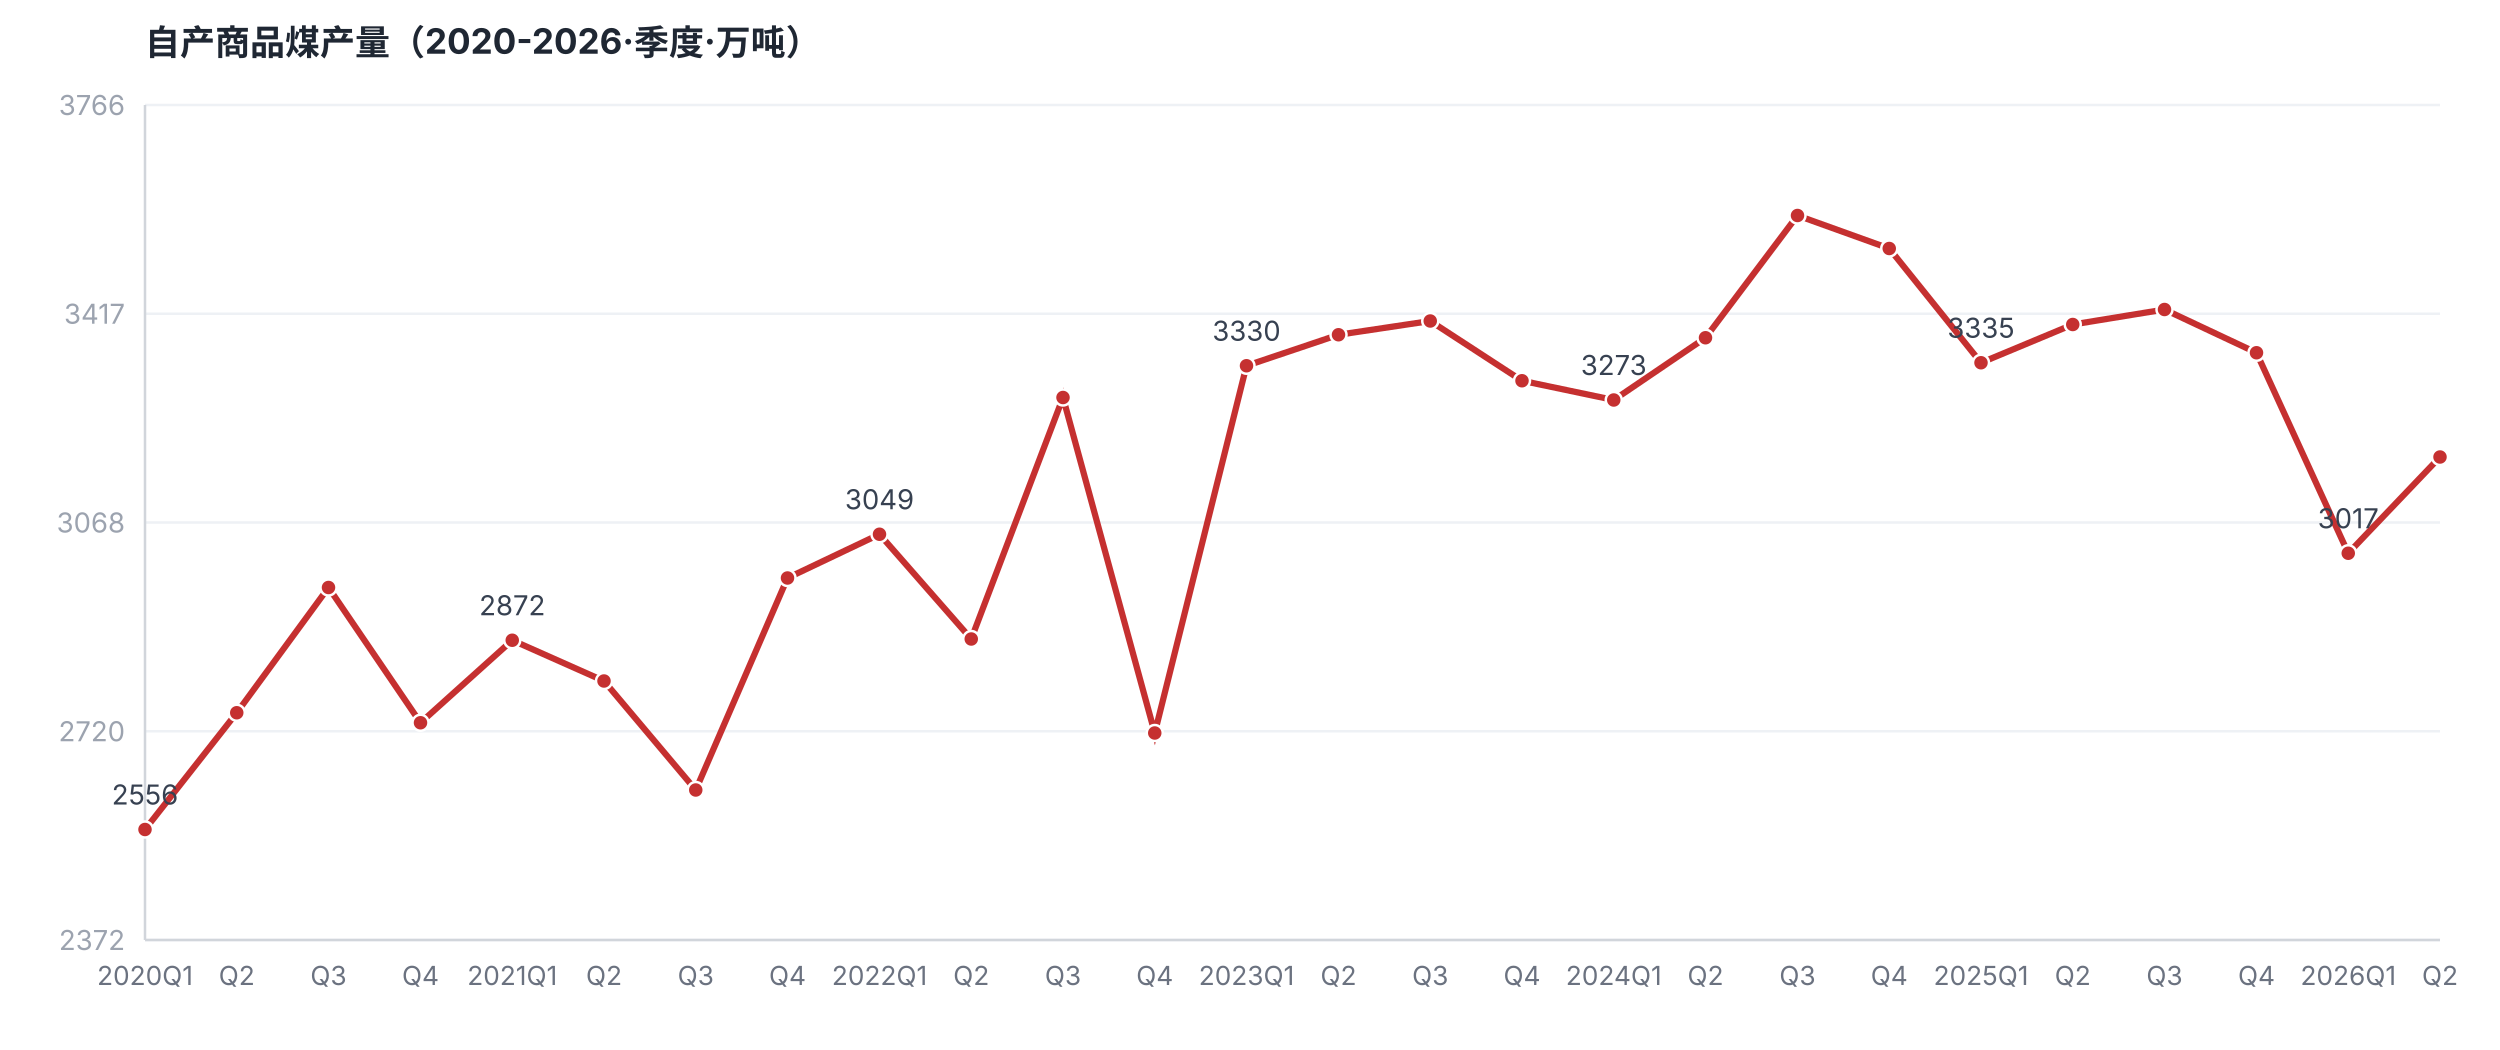
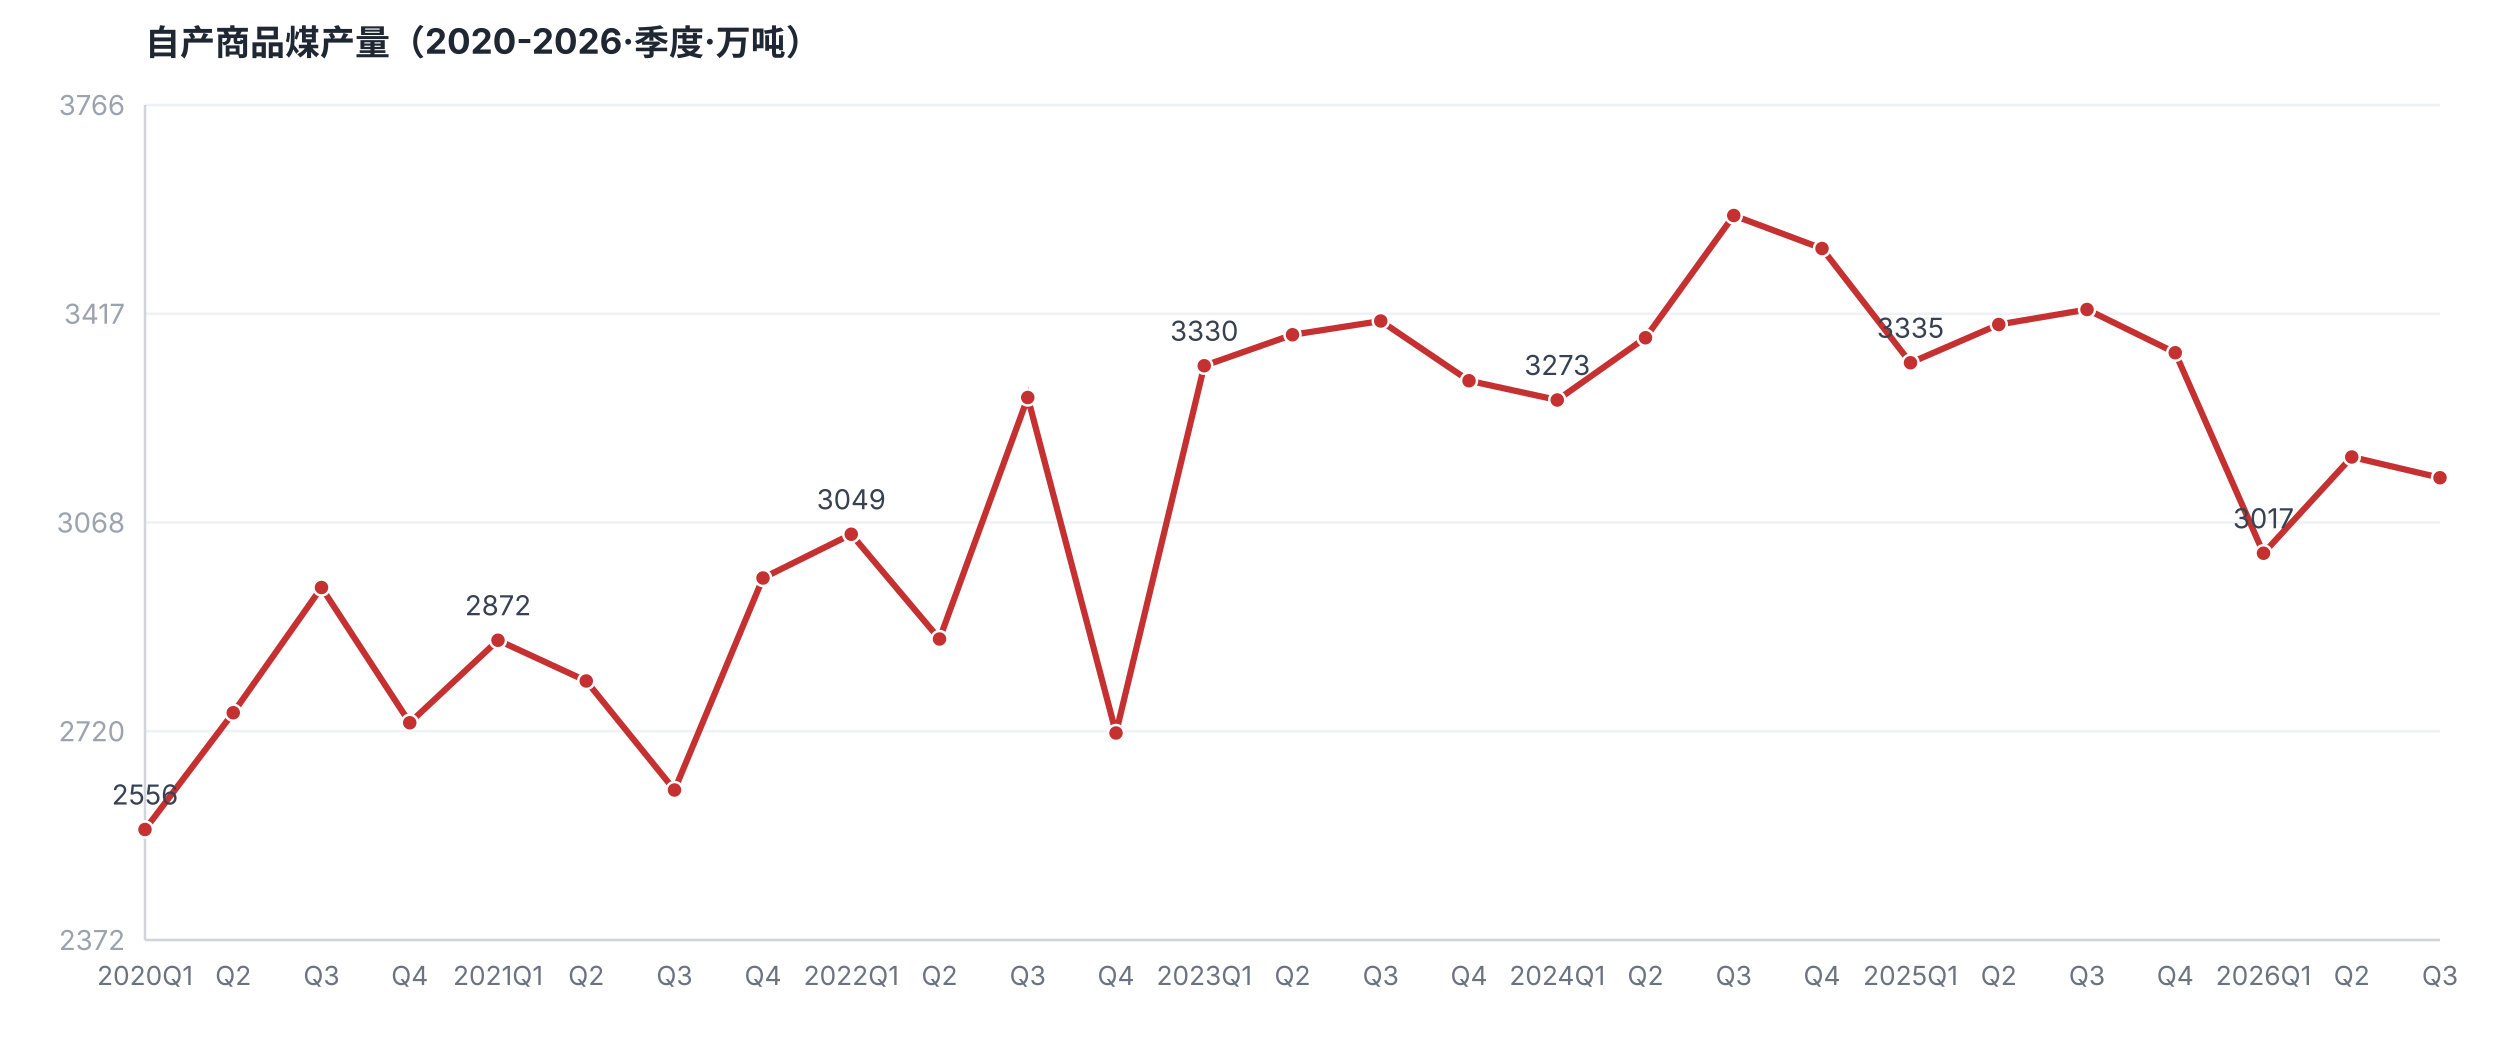
<svg xmlns="http://www.w3.org/2000/svg" viewBox="0 0 1000 420" font-family="-apple-system,Segoe UI,PingFang SC,sans-serif">
  <rect width="1000" height="420" fill="#ffffff" />
  <text x="58" y="22" fill="#1f2733" font-size="14" font-weight="700">自产商品煤产量（2020-2026·季度·万吨）</text>
  <line x1="58" y1="376.0" x2="976" y2="376.0" stroke="#eef1f5" />
  <text x="50" y="380.0" font-size="11" fill="#9ca3af" text-anchor="end">2372</text>
  <line x1="58" y1="292.5" x2="976" y2="292.5" stroke="#eef1f5" />
  <text x="50" y="296.5" font-size="11" fill="#9ca3af" text-anchor="end">2720</text>
  <line x1="58" y1="209.0" x2="976" y2="209.0" stroke="#eef1f5" />
  <text x="50" y="213.0" font-size="11" fill="#9ca3af" text-anchor="end">3068</text>
  <line x1="58" y1="125.5" x2="976" y2="125.5" stroke="#eef1f5" />
  <text x="50" y="129.5" font-size="11" fill="#9ca3af" text-anchor="end">3417</text>
  <line x1="58" y1="42.0" x2="976" y2="42.0" stroke="#eef1f5" />
  <text x="50" y="46.0" font-size="11" fill="#9ca3af" text-anchor="end">3766</text>
  <line x1="58" y1="42" x2="58" y2="376" stroke="#d1d5db" />
  <line x1="58" y1="376" x2="976" y2="376" stroke="#d1d5db" />
-   <path d="M58.0 331.8 L94.7 285.1 L131.4 235.0 L168.2 289.1 L204.9 256.1 L241.6 272.4 L278.3 316.0 L315.0 231.2 L351.8 213.7 L388.5 255.6 L425.2 159.0 L461.9 293.2 L498.6 146.3 L535.4 133.9 L572.1 128.4 L608.8 152.3 L645.5 160.0 L682.2 135.1 L719.0 86.2 L755.7 99.4 L792.4 145.1 L829.1 129.8 L865.8 123.8 L902.6 141.1 L939.3 221.3 L976.0 182.8" fill="none" stroke="#c53030" stroke-width="2.5" />
+   <path d="M58.0 331.8 L93.3 285.1 L128.6 235.0 L163.9 289.1 L199.2 256.1 L234.5 272.4 L269.8 316.0 L305.2 231.2 L340.5 213.7 L375.8 255.6 L411.1 159.0 L446.4 293.2 L481.7 146.3 L517.0 133.9 L552.3 128.4 L587.6 152.3 L622.9 160.0 L658.2 135.1 L693.5 86.2 L728.8 99.4 L764.2 145.1 L799.5 129.8 L834.8 123.8 L870.1 141.1 L905.4 221.3 L940.7 182.8 L976.0 191.1" fill="none" stroke="#c53030" stroke-width="2.5" />
  <circle cx="58.0" cy="331.8" r="3.2" fill="#c53030" stroke="#fff" stroke-width="1" />
  <text x="58.0" y="321.8" font-size="11" fill="#374151" text-anchor="middle">2556</text>
  <text x="58.0" y="394.0" font-size="10.5" fill="#6b7280" text-anchor="middle">2020Q1</text>
-   <circle cx="94.7" cy="285.1" r="3.2" fill="#c53030" stroke="#fff" stroke-width="1" />
-   <text x="94.7" y="394.0" font-size="10.5" fill="#6b7280" text-anchor="middle">Q2</text>
-   <circle cx="131.4" cy="235.0" r="3.2" fill="#c53030" stroke="#fff" stroke-width="1" />
-   <text x="131.4" y="394.0" font-size="10.5" fill="#6b7280" text-anchor="middle">Q3</text>
-   <circle cx="168.2" cy="289.1" r="3.2" fill="#c53030" stroke="#fff" stroke-width="1" />
-   <text x="168.2" y="394.0" font-size="10.5" fill="#6b7280" text-anchor="middle">Q4</text>
-   <circle cx="204.9" cy="256.1" r="3.2" fill="#c53030" stroke="#fff" stroke-width="1" />
-   <text x="204.9" y="246.1" font-size="11" fill="#374151" text-anchor="middle">2872</text>
-   <text x="204.9" y="394.0" font-size="10.5" fill="#6b7280" text-anchor="middle">2021Q1</text>
-   <circle cx="241.6" cy="272.4" r="3.2" fill="#c53030" stroke="#fff" stroke-width="1" />
-   <text x="241.6" y="394.0" font-size="10.5" fill="#6b7280" text-anchor="middle">Q2</text>
-   <circle cx="278.3" cy="316.0" r="3.2" fill="#c53030" stroke="#fff" stroke-width="1" />
-   <text x="278.3" y="394.0" font-size="10.5" fill="#6b7280" text-anchor="middle">Q3</text>
-   <circle cx="315.0" cy="231.2" r="3.2" fill="#c53030" stroke="#fff" stroke-width="1" />
-   <text x="315.0" y="394.0" font-size="10.5" fill="#6b7280" text-anchor="middle">Q4</text>
-   <circle cx="351.8" cy="213.7" r="3.2" fill="#c53030" stroke="#fff" stroke-width="1" />
-   <text x="351.8" y="203.7" font-size="11" fill="#374151" text-anchor="middle">3049</text>
-   <text x="351.8" y="394.0" font-size="10.5" fill="#6b7280" text-anchor="middle">2022Q1</text>
-   <circle cx="388.5" cy="255.6" r="3.2" fill="#c53030" stroke="#fff" stroke-width="1" />
-   <text x="388.5" y="394.0" font-size="10.5" fill="#6b7280" text-anchor="middle">Q2</text>
-   <circle cx="425.2" cy="159.0" r="3.2" fill="#c53030" stroke="#fff" stroke-width="1" />
-   <text x="425.2" y="394.0" font-size="10.5" fill="#6b7280" text-anchor="middle">Q3</text>
-   <circle cx="461.9" cy="293.2" r="3.2" fill="#c53030" stroke="#fff" stroke-width="1" />
-   <text x="461.9" y="394.0" font-size="10.5" fill="#6b7280" text-anchor="middle">Q4</text>
-   <circle cx="498.6" cy="146.3" r="3.2" fill="#c53030" stroke="#fff" stroke-width="1" />
-   <text x="498.6" y="136.3" font-size="11" fill="#374151" text-anchor="middle">3330</text>
-   <text x="498.6" y="394.0" font-size="10.5" fill="#6b7280" text-anchor="middle">2023Q1</text>
-   <circle cx="535.4" cy="133.9" r="3.2" fill="#c53030" stroke="#fff" stroke-width="1" />
-   <text x="535.4" y="394.0" font-size="10.5" fill="#6b7280" text-anchor="middle">Q2</text>
-   <circle cx="572.1" cy="128.4" r="3.2" fill="#c53030" stroke="#fff" stroke-width="1" />
-   <text x="572.1" y="394.0" font-size="10.5" fill="#6b7280" text-anchor="middle">Q3</text>
-   <circle cx="608.8" cy="152.3" r="3.2" fill="#c53030" stroke="#fff" stroke-width="1" />
-   <text x="608.8" y="394.0" font-size="10.5" fill="#6b7280" text-anchor="middle">Q4</text>
-   <circle cx="645.5" cy="160.0" r="3.2" fill="#c53030" stroke="#fff" stroke-width="1" />
-   <text x="645.5" y="150.0" font-size="11" fill="#374151" text-anchor="middle">3273</text>
-   <text x="645.5" y="394.0" font-size="10.5" fill="#6b7280" text-anchor="middle">2024Q1</text>
-   <circle cx="682.2" cy="135.1" r="3.2" fill="#c53030" stroke="#fff" stroke-width="1" />
-   <text x="682.2" y="394.0" font-size="10.5" fill="#6b7280" text-anchor="middle">Q2</text>
-   <circle cx="719.0" cy="86.2" r="3.2" fill="#c53030" stroke="#fff" stroke-width="1" />
-   <text x="719.0" y="394.0" font-size="10.5" fill="#6b7280" text-anchor="middle">Q3</text>
-   <circle cx="755.7" cy="99.4" r="3.2" fill="#c53030" stroke="#fff" stroke-width="1" />
-   <text x="755.7" y="394.0" font-size="10.5" fill="#6b7280" text-anchor="middle">Q4</text>
-   <circle cx="792.4" cy="145.1" r="3.2" fill="#c53030" stroke="#fff" stroke-width="1" />
-   <text x="792.4" y="135.1" font-size="11" fill="#374151" text-anchor="middle">3335</text>
-   <text x="792.4" y="394.0" font-size="10.5" fill="#6b7280" text-anchor="middle">2025Q1</text>
-   <circle cx="829.1" cy="129.8" r="3.2" fill="#c53030" stroke="#fff" stroke-width="1" />
-   <text x="829.1" y="394.0" font-size="10.5" fill="#6b7280" text-anchor="middle">Q2</text>
-   <circle cx="865.8" cy="123.8" r="3.2" fill="#c53030" stroke="#fff" stroke-width="1" />
-   <text x="865.8" y="394.0" font-size="10.5" fill="#6b7280" text-anchor="middle">Q3</text>
-   <circle cx="902.6" cy="141.1" r="3.2" fill="#c53030" stroke="#fff" stroke-width="1" />
-   <text x="902.6" y="394.0" font-size="10.5" fill="#6b7280" text-anchor="middle">Q4</text>
-   <circle cx="939.3" cy="221.3" r="3.2" fill="#c53030" stroke="#fff" stroke-width="1" />
-   <text x="939.3" y="211.3" font-size="11" fill="#374151" text-anchor="middle">3017</text>
-   <text x="939.3" y="394.0" font-size="10.5" fill="#6b7280" text-anchor="middle">2026Q1</text>
-   <circle cx="976.0" cy="182.8" r="3.2" fill="#c53030" stroke="#fff" stroke-width="1" />
-   <text x="976.0" y="394.0" font-size="10.5" fill="#6b7280" text-anchor="middle">Q2</text>
+   <circle cx="93.3" cy="285.1" r="3.2" fill="#c53030" stroke="#fff" stroke-width="1" />
+   <text x="93.3" y="394.0" font-size="10.5" fill="#6b7280" text-anchor="middle">Q2</text>
+   <circle cx="128.6" cy="235.0" r="3.2" fill="#c53030" stroke="#fff" stroke-width="1" />
+   <text x="128.6" y="394.0" font-size="10.5" fill="#6b7280" text-anchor="middle">Q3</text>
+   <circle cx="163.9" cy="289.1" r="3.2" fill="#c53030" stroke="#fff" stroke-width="1" />
+   <text x="163.9" y="394.0" font-size="10.5" fill="#6b7280" text-anchor="middle">Q4</text>
+   <circle cx="199.2" cy="256.1" r="3.2" fill="#c53030" stroke="#fff" stroke-width="1" />
+   <text x="199.2" y="246.1" font-size="11" fill="#374151" text-anchor="middle">2872</text>
+   <text x="199.2" y="394.0" font-size="10.5" fill="#6b7280" text-anchor="middle">2021Q1</text>
+   <circle cx="234.5" cy="272.4" r="3.2" fill="#c53030" stroke="#fff" stroke-width="1" />
+   <text x="234.5" y="394.0" font-size="10.5" fill="#6b7280" text-anchor="middle">Q2</text>
+   <circle cx="269.8" cy="316.0" r="3.2" fill="#c53030" stroke="#fff" stroke-width="1" />
+   <text x="269.8" y="394.0" font-size="10.5" fill="#6b7280" text-anchor="middle">Q3</text>
+   <circle cx="305.2" cy="231.2" r="3.2" fill="#c53030" stroke="#fff" stroke-width="1" />
+   <text x="305.2" y="394.0" font-size="10.5" fill="#6b7280" text-anchor="middle">Q4</text>
+   <circle cx="340.5" cy="213.7" r="3.2" fill="#c53030" stroke="#fff" stroke-width="1" />
+   <text x="340.5" y="203.7" font-size="11" fill="#374151" text-anchor="middle">3049</text>
+   <text x="340.5" y="394.0" font-size="10.5" fill="#6b7280" text-anchor="middle">2022Q1</text>
+   <circle cx="375.8" cy="255.6" r="3.2" fill="#c53030" stroke="#fff" stroke-width="1" />
+   <text x="375.8" y="394.0" font-size="10.5" fill="#6b7280" text-anchor="middle">Q2</text>
+   <circle cx="411.1" cy="159.0" r="3.2" fill="#c53030" stroke="#fff" stroke-width="1" />
+   <text x="411.1" y="394.0" font-size="10.5" fill="#6b7280" text-anchor="middle">Q3</text>
+   <circle cx="446.4" cy="293.2" r="3.2" fill="#c53030" stroke="#fff" stroke-width="1" />
+   <text x="446.4" y="394.0" font-size="10.5" fill="#6b7280" text-anchor="middle">Q4</text>
+   <circle cx="481.7" cy="146.3" r="3.2" fill="#c53030" stroke="#fff" stroke-width="1" />
+   <text x="481.7" y="136.3" font-size="11" fill="#374151" text-anchor="middle">3330</text>
+   <text x="481.7" y="394.0" font-size="10.5" fill="#6b7280" text-anchor="middle">2023Q1</text>
+   <circle cx="517.0" cy="133.9" r="3.2" fill="#c53030" stroke="#fff" stroke-width="1" />
+   <text x="517.0" y="394.0" font-size="10.5" fill="#6b7280" text-anchor="middle">Q2</text>
+   <circle cx="552.3" cy="128.4" r="3.2" fill="#c53030" stroke="#fff" stroke-width="1" />
+   <text x="552.3" y="394.0" font-size="10.5" fill="#6b7280" text-anchor="middle">Q3</text>
+   <circle cx="587.6" cy="152.3" r="3.2" fill="#c53030" stroke="#fff" stroke-width="1" />
+   <text x="587.6" y="394.0" font-size="10.5" fill="#6b7280" text-anchor="middle">Q4</text>
+   <circle cx="622.9" cy="160.0" r="3.2" fill="#c53030" stroke="#fff" stroke-width="1" />
+   <text x="622.9" y="150.0" font-size="11" fill="#374151" text-anchor="middle">3273</text>
+   <text x="622.9" y="394.0" font-size="10.5" fill="#6b7280" text-anchor="middle">2024Q1</text>
+   <circle cx="658.2" cy="135.1" r="3.2" fill="#c53030" stroke="#fff" stroke-width="1" />
+   <text x="658.2" y="394.0" font-size="10.5" fill="#6b7280" text-anchor="middle">Q2</text>
+   <circle cx="693.5" cy="86.2" r="3.2" fill="#c53030" stroke="#fff" stroke-width="1" />
+   <text x="693.5" y="394.0" font-size="10.5" fill="#6b7280" text-anchor="middle">Q3</text>
+   <circle cx="728.8" cy="99.4" r="3.2" fill="#c53030" stroke="#fff" stroke-width="1" />
+   <text x="728.8" y="394.0" font-size="10.5" fill="#6b7280" text-anchor="middle">Q4</text>
+   <circle cx="764.2" cy="145.1" r="3.2" fill="#c53030" stroke="#fff" stroke-width="1" />
+   <text x="764.2" y="135.1" font-size="11" fill="#374151" text-anchor="middle">3335</text>
+   <text x="764.2" y="394.0" font-size="10.5" fill="#6b7280" text-anchor="middle">2025Q1</text>
+   <circle cx="799.5" cy="129.8" r="3.2" fill="#c53030" stroke="#fff" stroke-width="1" />
+   <text x="799.5" y="394.0" font-size="10.5" fill="#6b7280" text-anchor="middle">Q2</text>
+   <circle cx="834.8" cy="123.8" r="3.2" fill="#c53030" stroke="#fff" stroke-width="1" />
+   <text x="834.8" y="394.0" font-size="10.5" fill="#6b7280" text-anchor="middle">Q3</text>
+   <circle cx="870.1" cy="141.1" r="3.2" fill="#c53030" stroke="#fff" stroke-width="1" />
+   <text x="870.1" y="394.0" font-size="10.5" fill="#6b7280" text-anchor="middle">Q4</text>
+   <circle cx="905.4" cy="221.3" r="3.2" fill="#c53030" stroke="#fff" stroke-width="1" />
+   <text x="905.4" y="211.3" font-size="11" fill="#374151" text-anchor="middle">3017</text>
+   <text x="905.4" y="394.0" font-size="10.5" fill="#6b7280" text-anchor="middle">2026Q1</text>
+   <circle cx="940.7" cy="182.8" r="3.2" fill="#c53030" stroke="#fff" stroke-width="1" />
+   <text x="940.7" y="394.0" font-size="10.5" fill="#6b7280" text-anchor="middle">Q2</text>
+   <circle cx="976.0" cy="191.1" r="3.2" fill="#c53030" stroke="#fff" stroke-width="1" />
+   <text x="976.0" y="394.0" font-size="10.5" fill="#6b7280" text-anchor="middle">Q3</text>
</svg>
